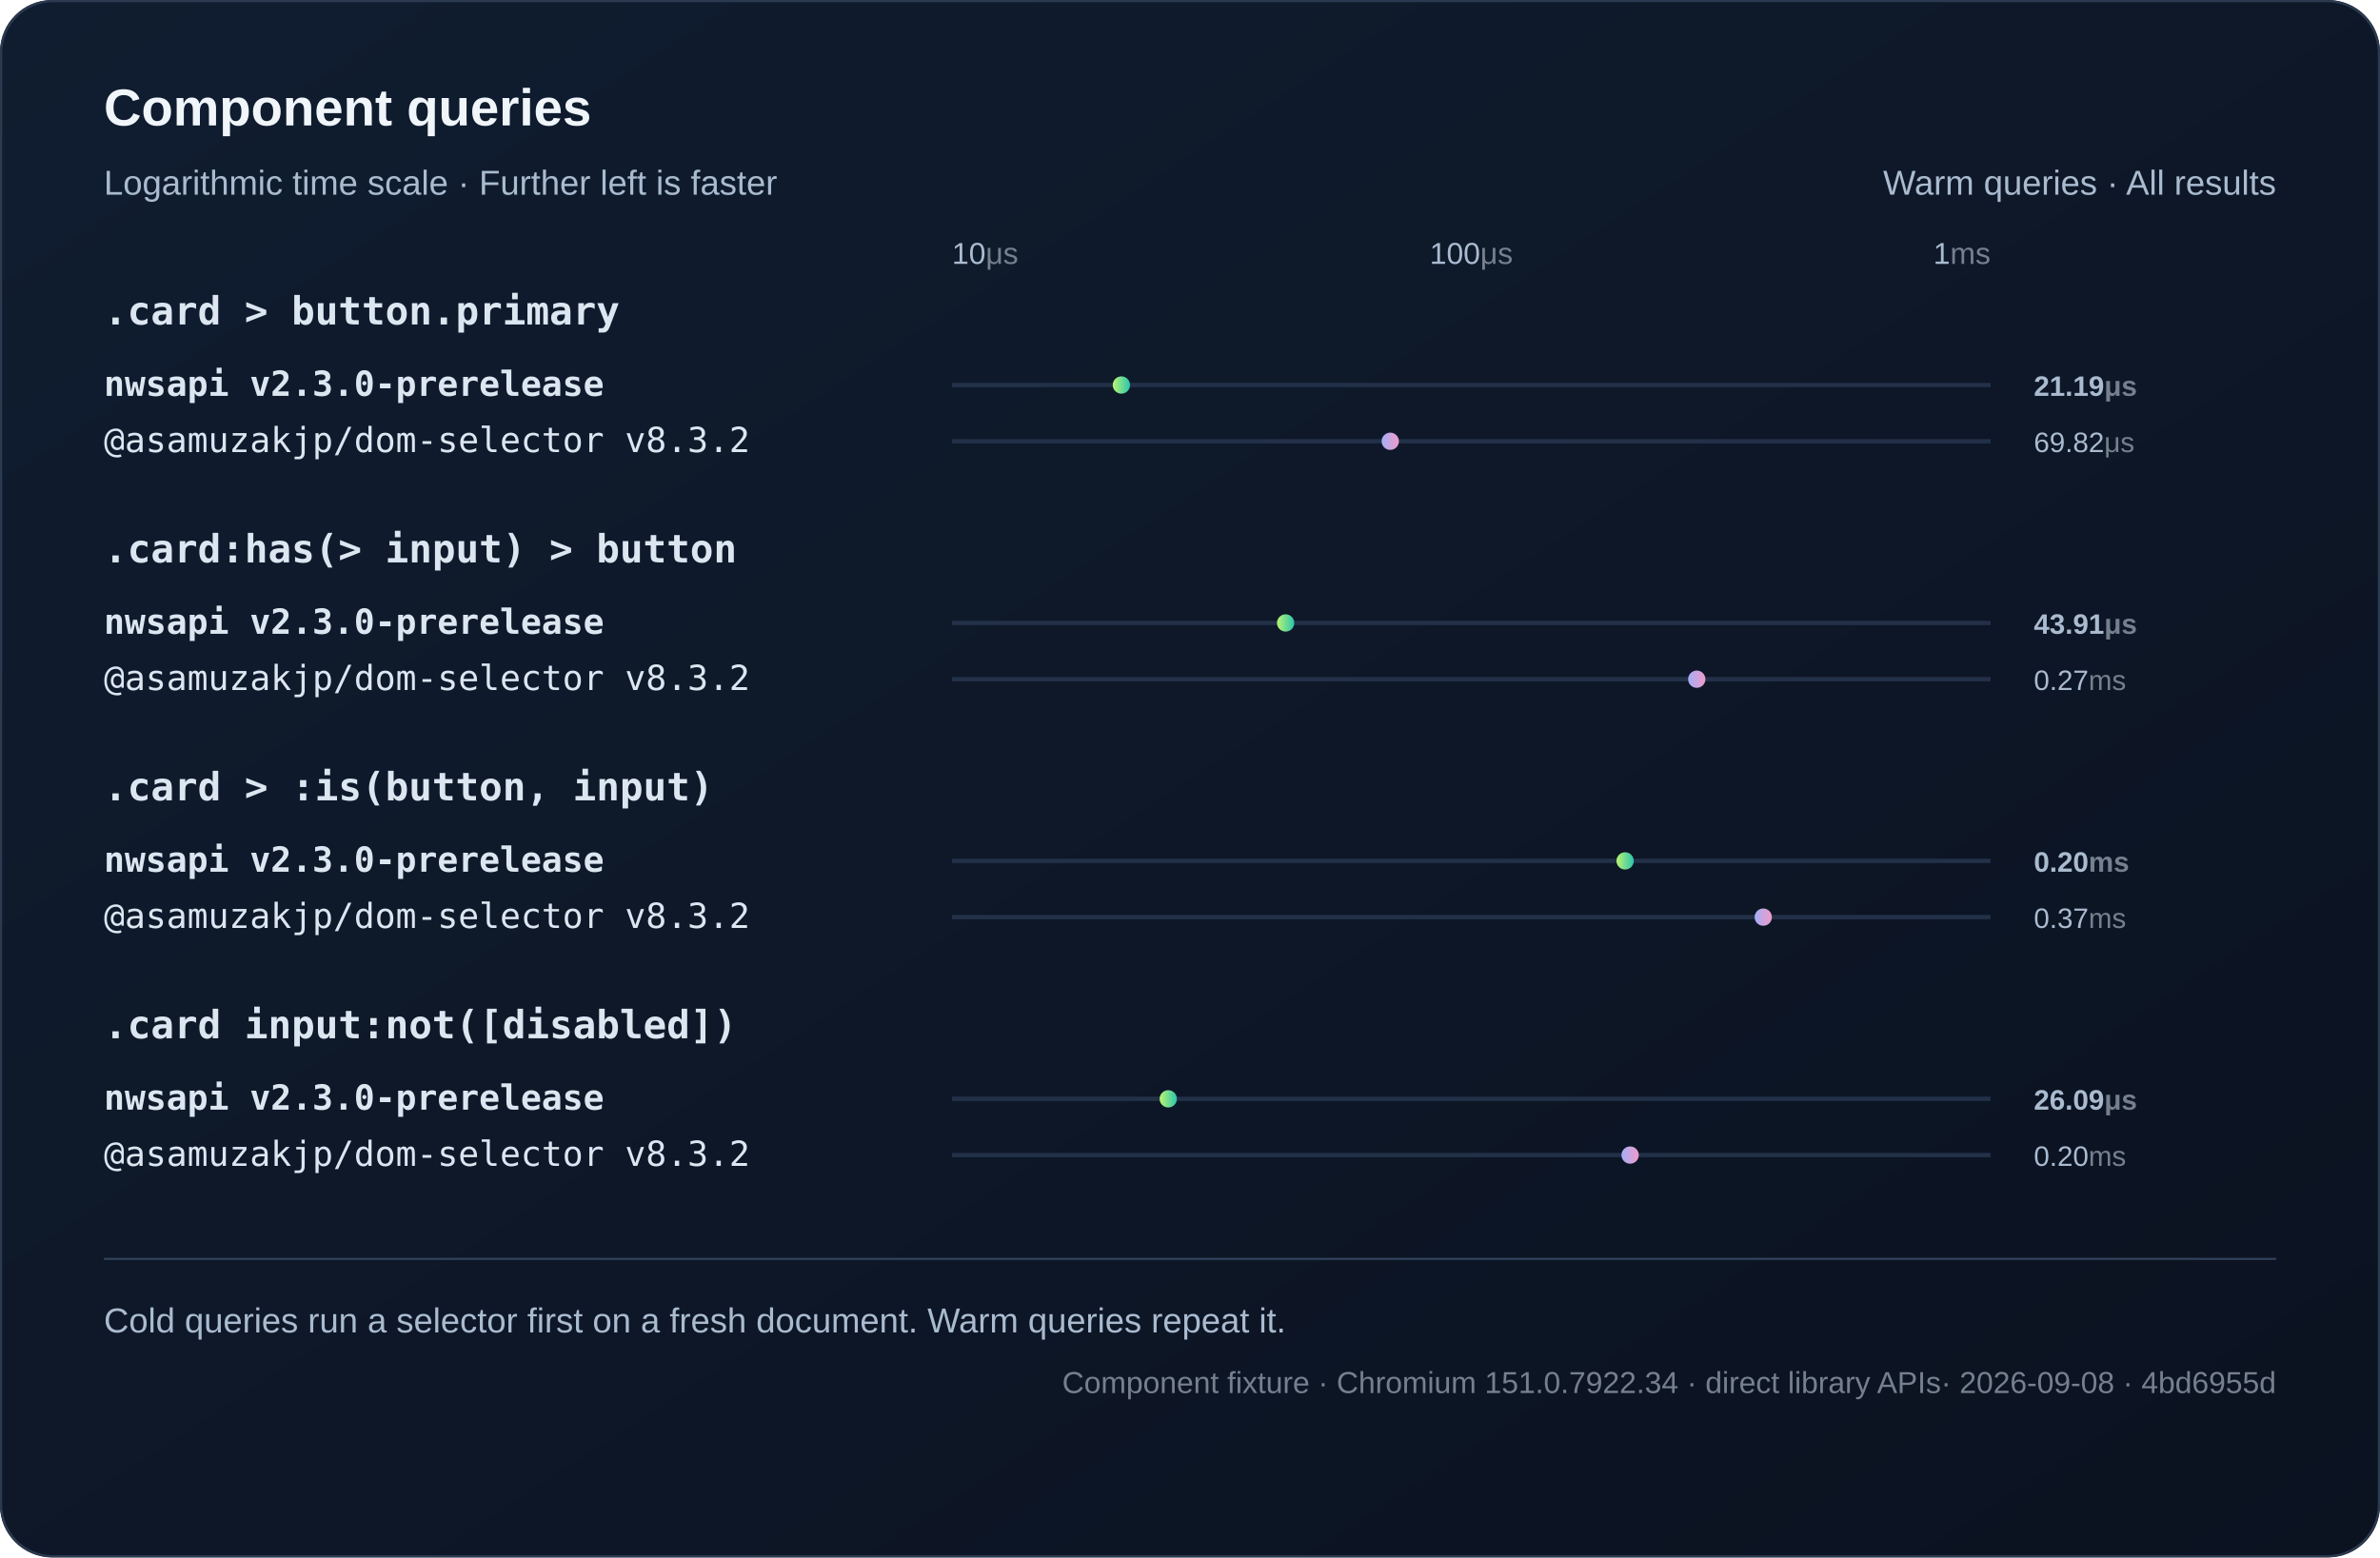
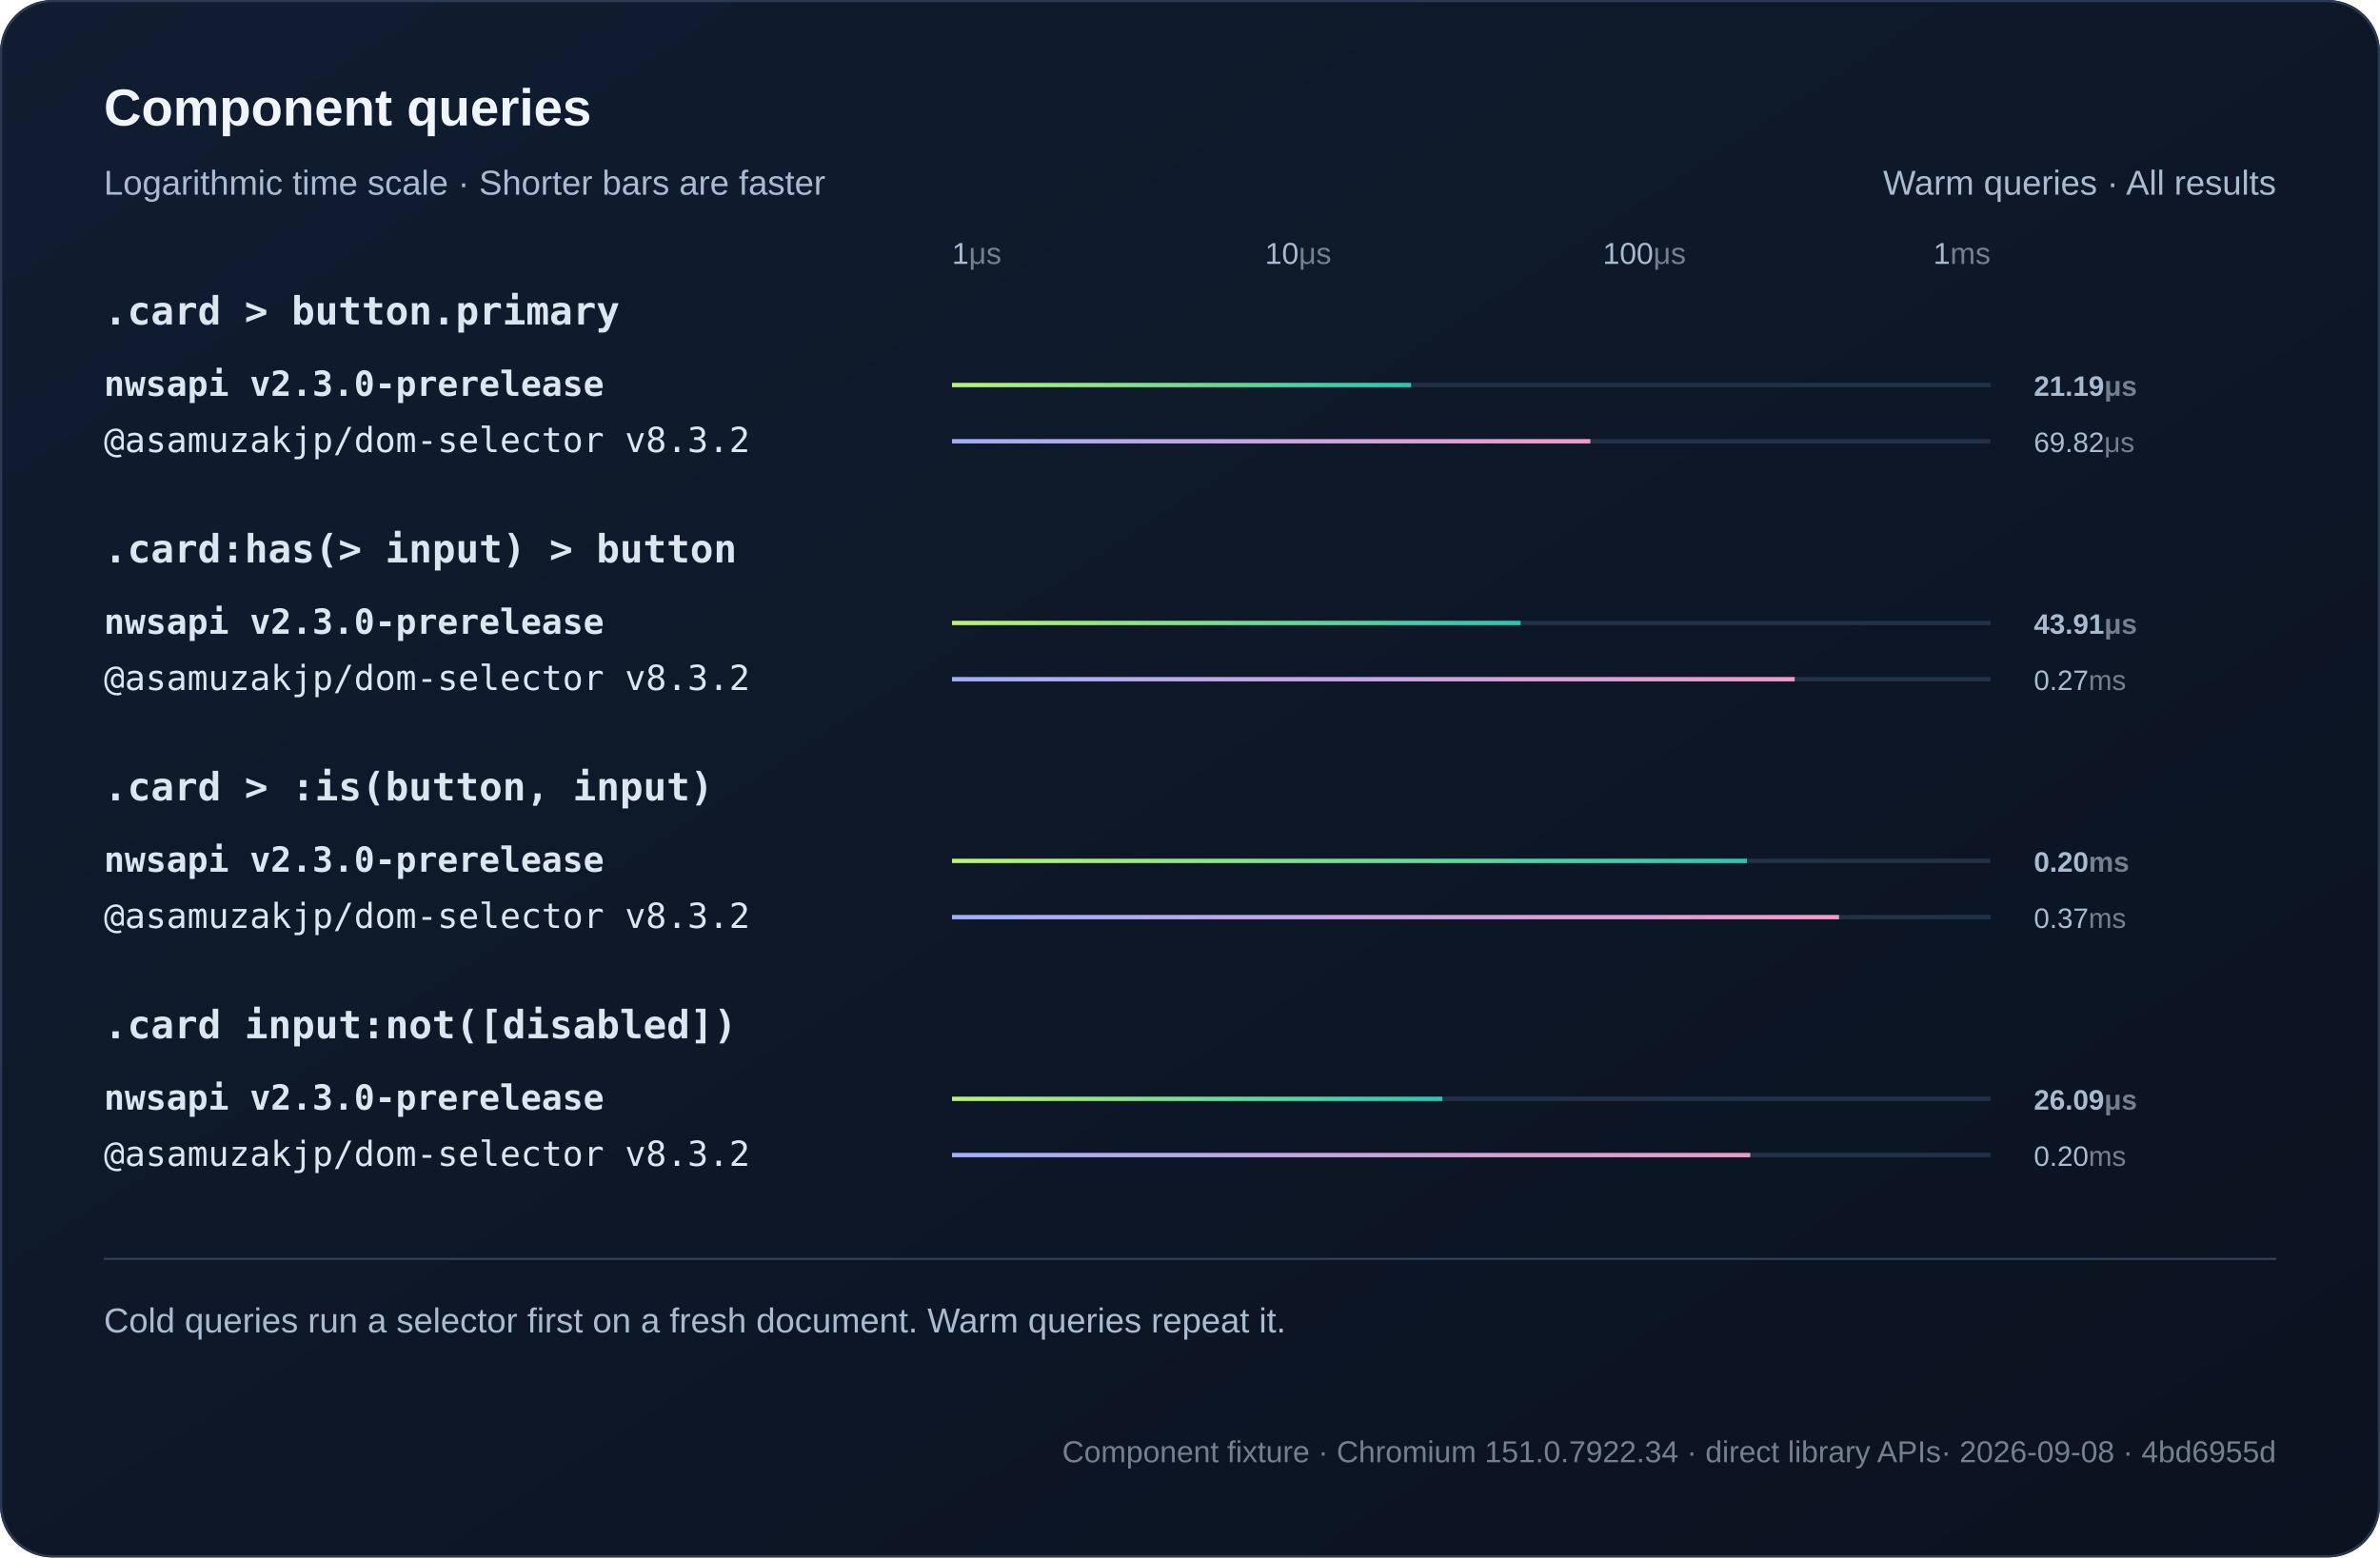
<svg xmlns="http://www.w3.org/2000/svg" width="1100" height="720" viewBox="0 0 1100 720" role="img">
  <defs>
    <linearGradient id="bg" x2="1" y2="1">
      <stop stop-color="#101d30" />
      <stop offset="1" stop-color="#0b1220" />
    </linearGradient>
    <linearGradient id="series0">
      <stop stop-color="#baf471" />
      <stop offset="1" stop-color="#2bc5ae" />
    </linearGradient>
    <linearGradient id="series1">
      <stop stop-color="#a4aff7" />
      <stop offset="1" stop-color="#ef9bc9" />
    </linearGradient>
  </defs>
  <style>text{font-family:Arial,Helvetica,sans-serif;fill:#f0f5fa}
.muted{fill:#aabbd0;font:16px Arial,Helvetica,sans-serif}
.code{font:18px Consolas,Menlo,monospace;fill:#dce6f1}
.note .code{font:16px Consolas,Menlo,monospace}
.metadata,.metadata .code{fill:#75808e;font-size:14px}
.chart-title{font-size:24px;font-weight:700}
.unit{fill:#75808e}
.package{font-family:Consolas,Menlo,monospace}
.comparison{font-size:14px;font-variant-numeric:tabular-nums}
.tick{fill:#aabbd0;font-size:12px}
.time{fill:#aabbd0;font-size:13px;font-variant-numeric:tabular-nums}
- .engine{font-size:16px}.selector{font-weight:600}.tick{font-size:14px}.marker{animation:fade 800ms ease-out both}@keyframes fade{from{opacity:0}to{opacity:1}}@media(prefers-reduced-motion:reduce){.marker{animation:none}}</style>
+ .engine{font-size:16px}.selector{font-weight:600}.tick{font-size:14px}.bar{transform-box:fill-box;transform-origin:left center;animation:fill 800ms ease-out both}@keyframes fill{from{transform:scaleX(0)}to{transform:scaleX(1)}}@media(prefers-reduced-motion:reduce){.bar{animation:none}}</style>
  <rect width="1100" height="720" rx="24" fill="url(#bg)" />
  <rect x=".5" y=".5" width="1099" height="719" rx="24" fill="none" stroke="#2b3a50" />
  <text x="48" y="58" class="chart-title">Component queries</text>
-   <text x="48" y="90" class="muted">Logarithmic time scale · Further left is faster</text>
+   <text x="48" y="90" class="muted">Logarithmic time scale · Shorter bars are faster</text>
  <text x="1052" y="90" text-anchor="end" class="muted">Warm queries · All results</text>
-   <text x="440" y="122" text-anchor="start" class="tick">10<tspan class="unit">μs</tspan>
+   <text x="440" y="122" text-anchor="start" class="tick">1<tspan class="unit">μs</tspan>
  </text>
-   <text x="680" y="122" text-anchor="middle" class="tick">100<tspan class="unit">μs</tspan>
+   <text x="600" y="122" text-anchor="middle" class="tick">10<tspan class="unit">μs</tspan>
+   </text>
+   <text x="760" y="122" text-anchor="middle" class="tick">100<tspan class="unit">μs</tspan>
  </text>
  <text x="920" y="122" text-anchor="end" class="tick">1<tspan class="unit">ms</tspan>
  </text>
  <text x="48" y="150" class="code selector">.card &gt; button.primary</text>
  <g>
    <text x="48" y="183" class="code engine" style="font-weight:700">nwsapi v2.3.0-prerelease</text>
    <path d="M440 178h480" stroke="#223048" stroke-width="2" />
-     <circle class="marker" cx="518.29" cy="178" r="4" fill="url(#series0)" />
+     <rect class="bar" x="440" y="177" width="212.19" height="2" fill="url(#series0)" />
    <text x="940" y="183" class="time" style="font-weight:700">21.19<tspan class="unit">μs</tspan>
    </text>
  </g>
  <g>
    <text x="48" y="209" class="code engine">@asamuzakjp/dom-selector v8.3.2</text>
    <path d="M440 204h480" stroke="#223048" stroke-width="2" />
-     <circle class="marker" cx="642.56" cy="204" r="4" fill="url(#series1)" />
+     <rect class="bar" x="440" y="203" width="295.04" height="2" fill="url(#series1)" />
    <text x="940" y="209" class="time">69.82<tspan class="unit">μs</tspan>
    </text>
  </g>
  <text x="48" y="260" class="code selector">.card:has(&gt; input) &gt; button</text>
  <g>
    <text x="48" y="293" class="code engine" style="font-weight:700">nwsapi v2.3.0-prerelease</text>
    <path d="M440 288h480" stroke="#223048" stroke-width="2" />
-     <circle class="marker" cx="594.2" cy="288" r="4" fill="url(#series0)" />
+     <rect class="bar" x="440" y="287" width="262.8" height="2" fill="url(#series0)" />
    <text x="940" y="293" class="time" style="font-weight:700">43.91<tspan class="unit">μs</tspan>
    </text>
  </g>
  <g>
    <text x="48" y="319" class="code engine">@asamuzakjp/dom-selector v8.3.2</text>
    <path d="M440 314h480" stroke="#223048" stroke-width="2" />
-     <circle class="marker" cx="784.22" cy="314" r="4" fill="url(#series1)" />
+     <rect class="bar" x="440" y="313" width="389.48" height="2" fill="url(#series1)" />
    <text x="940" y="319" class="time">0.27<tspan class="unit">ms</tspan>
    </text>
  </g>
  <text x="48" y="370" class="code selector">.card &gt; :is(button, input)</text>
  <g>
    <text x="48" y="403" class="code engine" style="font-weight:700">nwsapi v2.3.0-prerelease</text>
    <path d="M440 398h480" stroke="#223048" stroke-width="2" />
-     <circle class="marker" cx="751.11" cy="398" r="4" fill="url(#series0)" />
+     <rect class="bar" x="440" y="397" width="367.41" height="2" fill="url(#series0)" />
    <text x="940" y="403" class="time" style="font-weight:700">0.20<tspan class="unit">ms</tspan>
    </text>
  </g>
  <g>
    <text x="48" y="429" class="code engine">@asamuzakjp/dom-selector v8.3.2</text>
    <path d="M440 424h480" stroke="#223048" stroke-width="2" />
-     <circle class="marker" cx="814.95" cy="424" r="4" fill="url(#series1)" />
+     <rect class="bar" x="440" y="423" width="409.97" height="2" fill="url(#series1)" />
    <text x="940" y="429" class="time">0.37<tspan class="unit">ms</tspan>
    </text>
  </g>
  <text x="48" y="480" class="code selector">.card input:not([disabled])</text>
  <g>
    <text x="48" y="513" class="code engine" style="font-weight:700">nwsapi v2.3.0-prerelease</text>
    <path d="M440 508h480" stroke="#223048" stroke-width="2" />
-     <circle class="marker" cx="539.95" cy="508" r="4" fill="url(#series0)" />
+     <rect class="bar" x="440" y="507" width="226.64" height="2" fill="url(#series0)" />
    <text x="940" y="513" class="time" style="font-weight:700">26.09<tspan class="unit">μs</tspan>
    </text>
  </g>
  <g>
    <text x="48" y="539" class="code engine">@asamuzakjp/dom-selector v8.3.2</text>
    <path d="M440 534h480" stroke="#223048" stroke-width="2" />
-     <circle class="marker" cx="753.42" cy="534" r="4" fill="url(#series1)" />
+     <rect class="bar" x="440" y="533" width="368.95" height="2" fill="url(#series1)" />
    <text x="940" y="539" class="time">0.20<tspan class="unit">ms</tspan>
    </text>
  </g>
  <path d="M48 582h1004" stroke="#304159" />
  <text x="48" y="616" class="muted">Cold queries run a selector first on a fresh document. Warm queries repeat it.</text>
-   <text x="1052" y="644" text-anchor="end" class="muted note metadata">Component fixture · Chromium 151.0.7922.34 · direct library APIs<tspan fill="#75808e"> · 2026-09-08 · 4bd6955d</tspan>
+   <text x="1052" y="676" text-anchor="end" class="muted note metadata">Component fixture · Chromium 151.0.7922.34 · direct library APIs<tspan fill="#75808e"> · 2026-09-08 · 4bd6955d</tspan>
  </text>
</svg>
